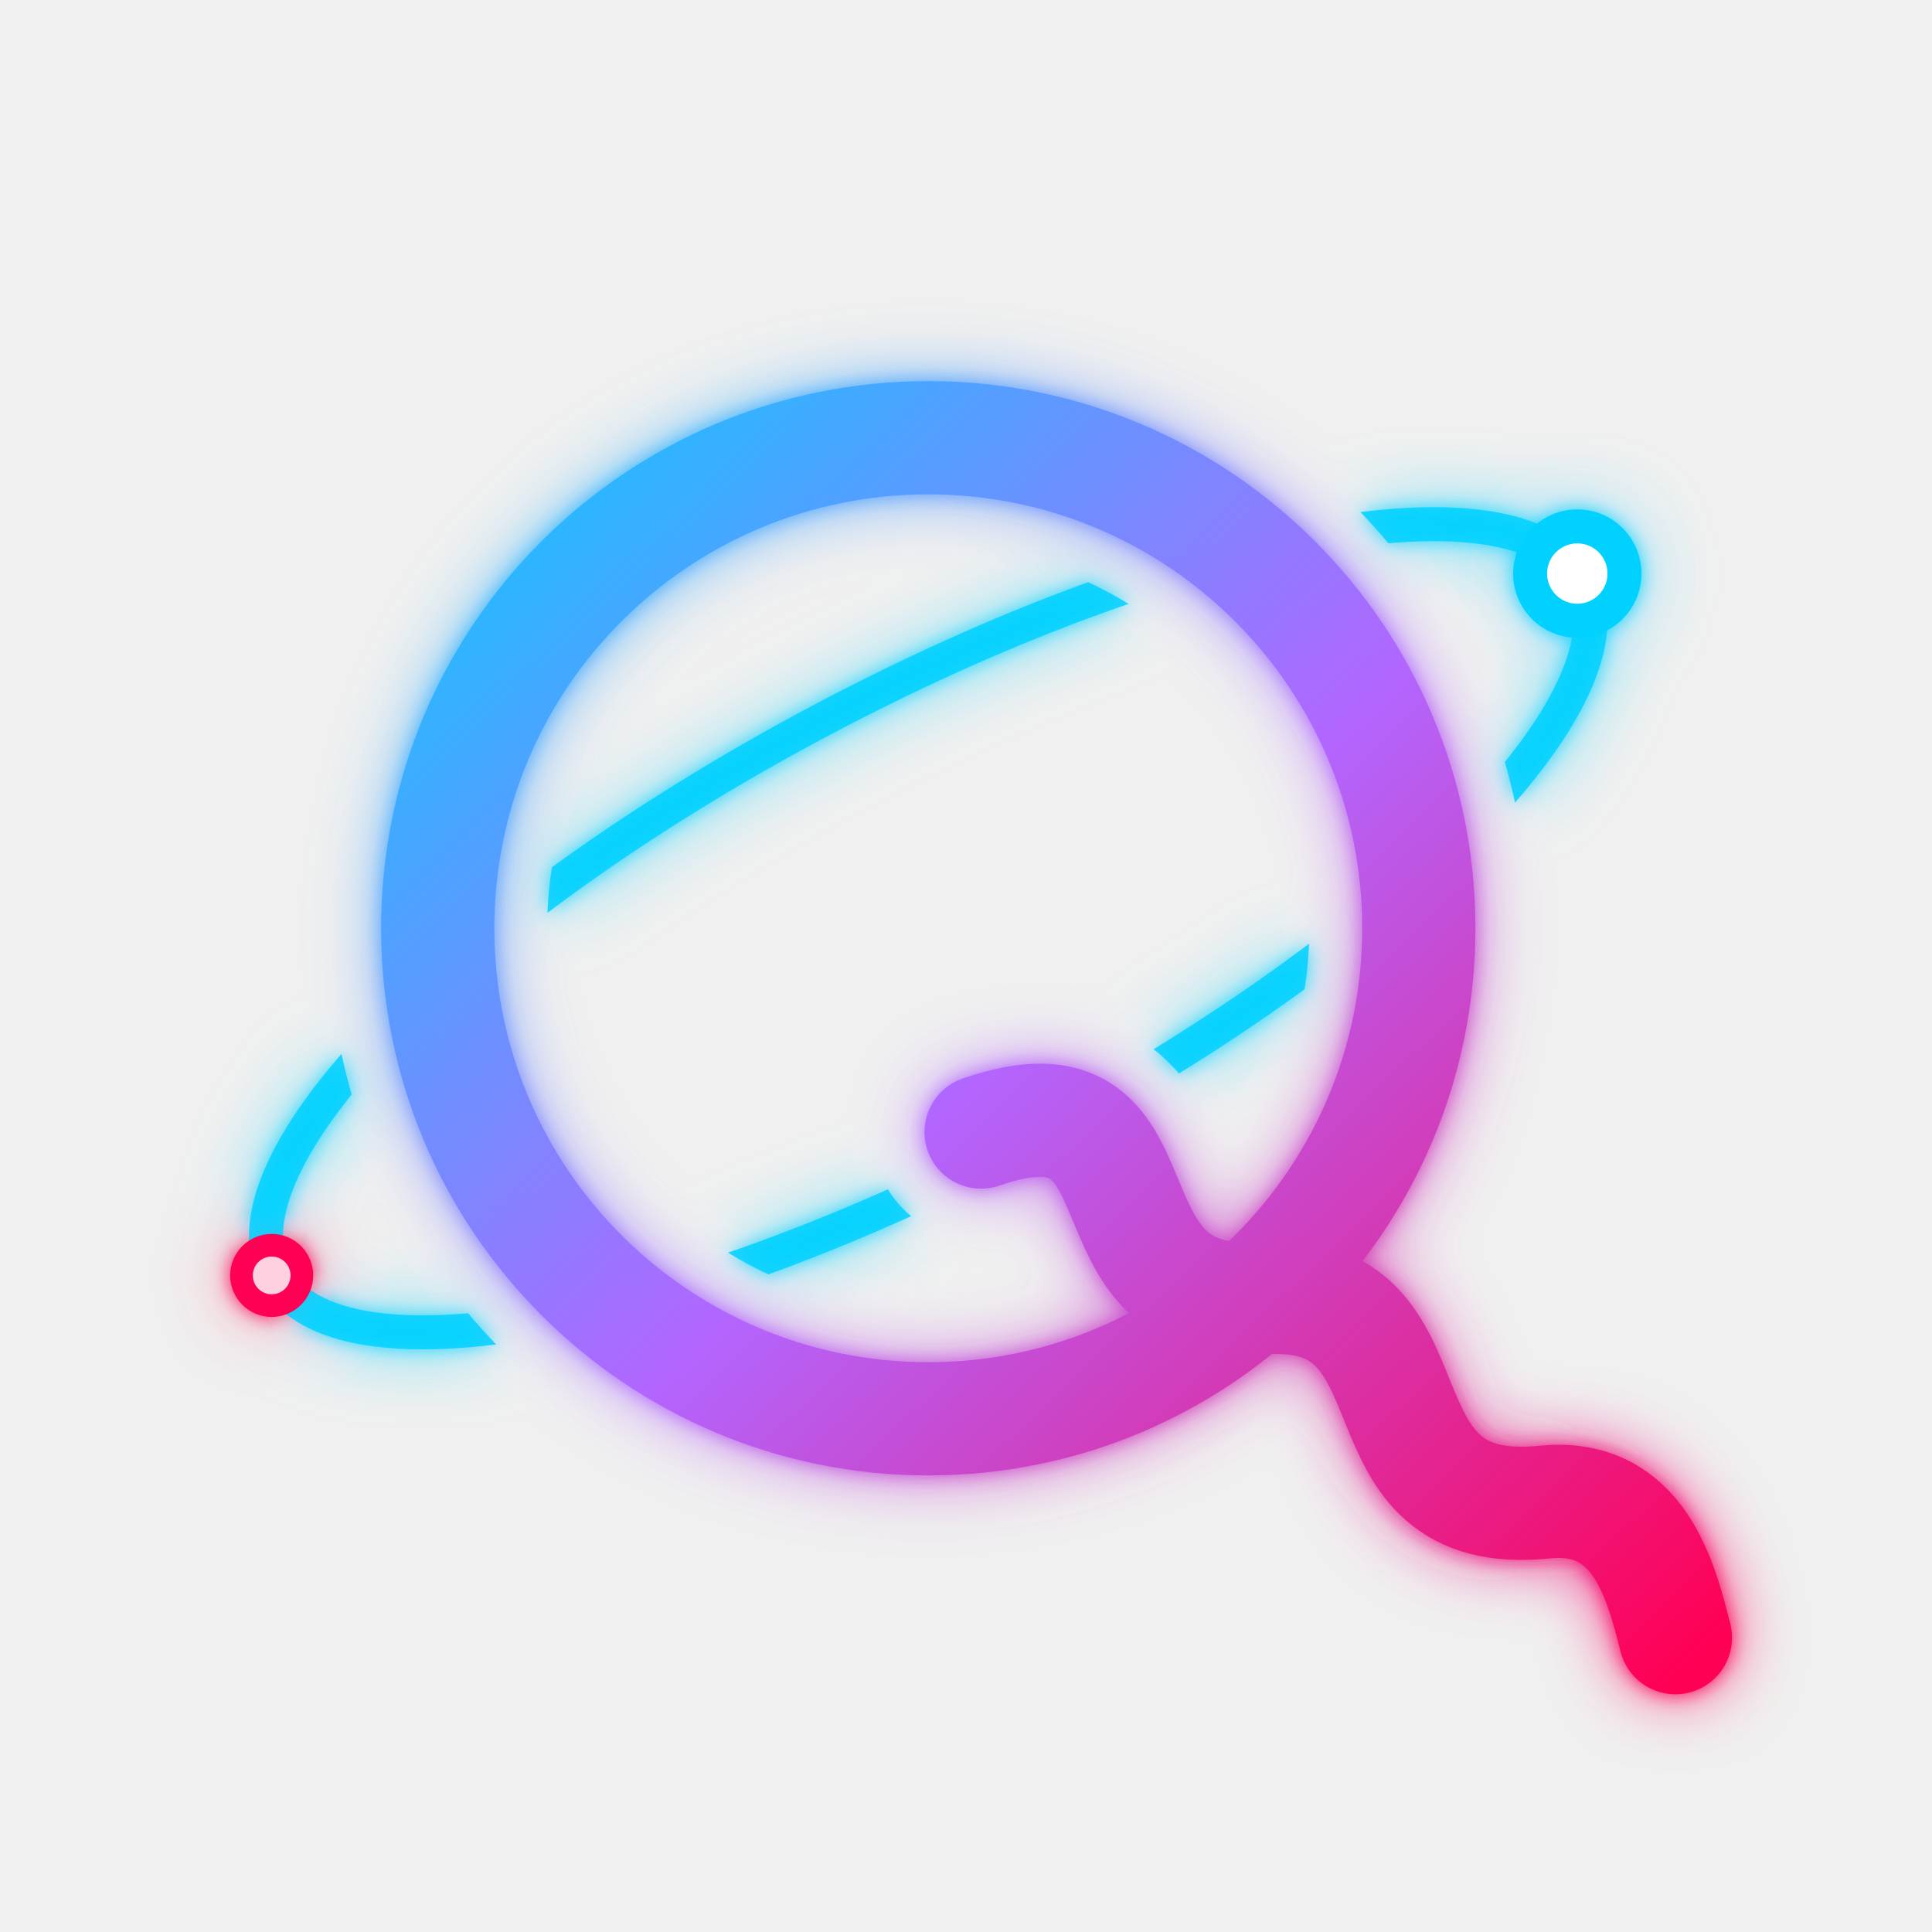
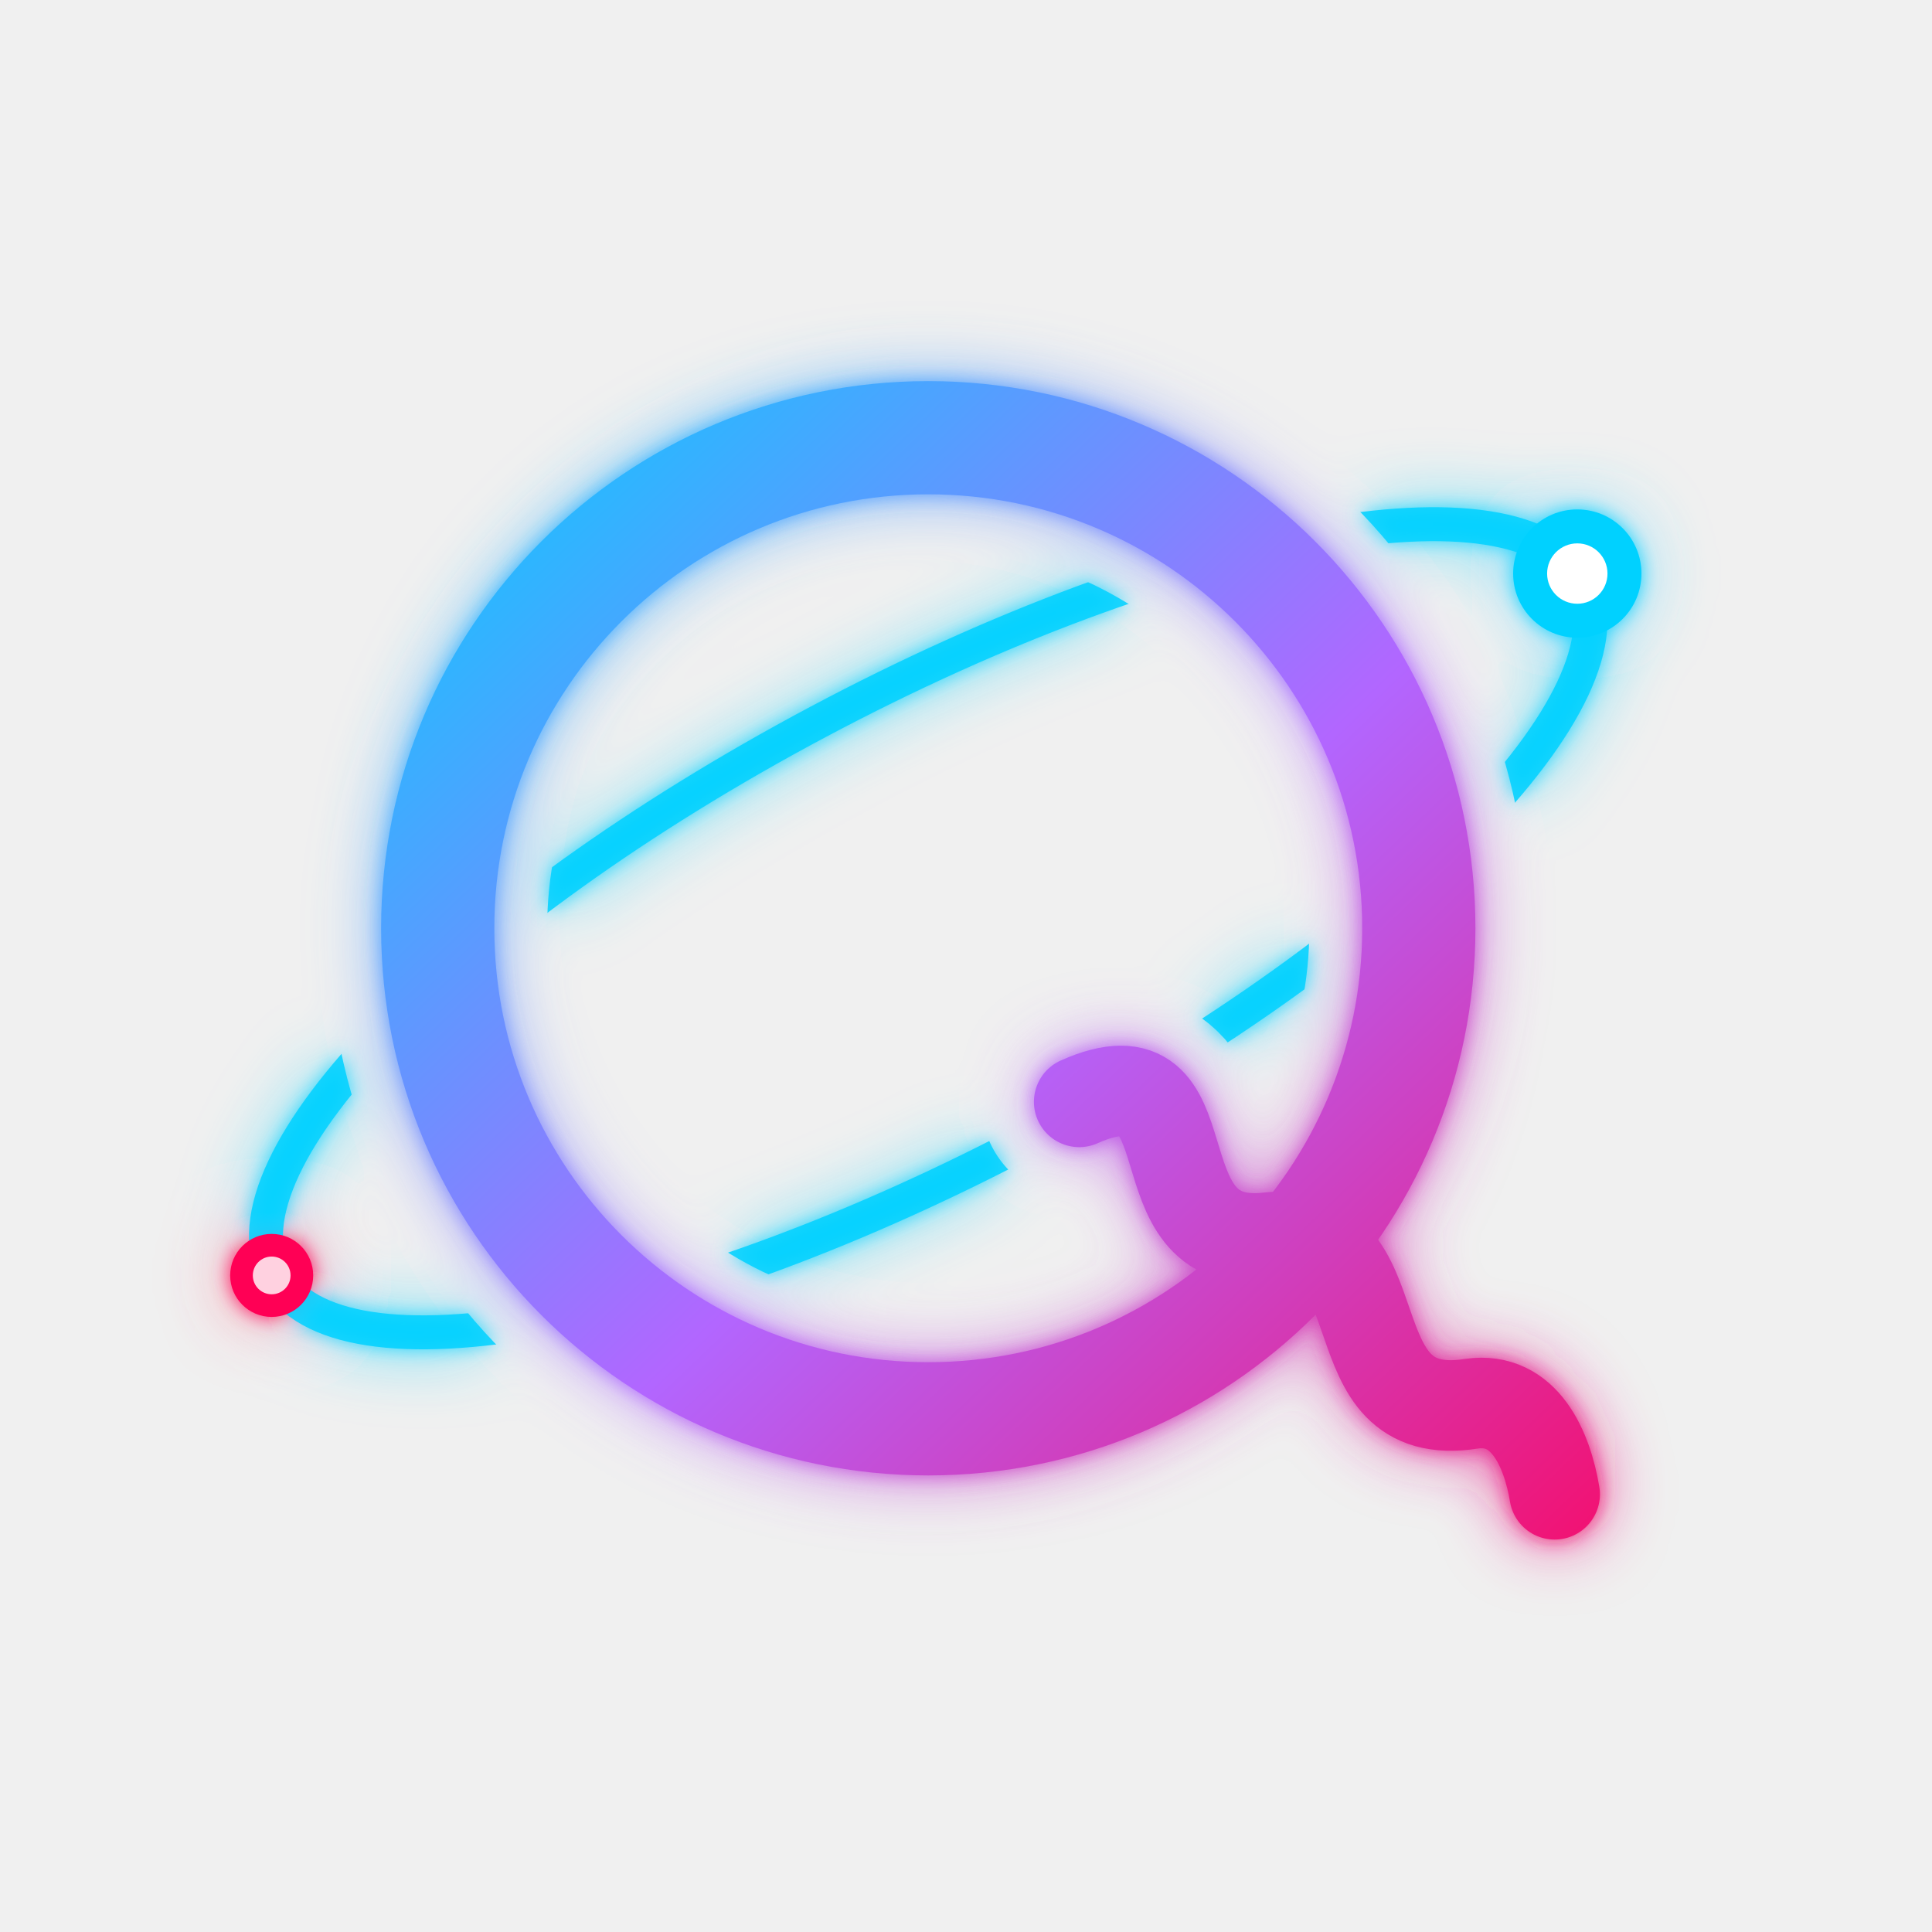
<svg xmlns="http://www.w3.org/2000/svg" width="512" height="512" viewBox="0 0 512 512" fill="none">
  <defs>
    <linearGradient id="qg" gradientUnits="userSpaceOnUse" x1="104" y1="96" x2="440" y2="448">
      <stop offset="0" stop-color="#00D1FF" />
      <stop offset="0.5" stop-color="#B266FF" />
      <stop offset="1" stop-color="#FF0055" />
    </linearGradient>
    <mask id="qbehind" maskUnits="userSpaceOnUse" x="0" y="0" width="512" height="512">
      <rect width="512" height="512" fill="#fff" />
      <circle cx="246" cy="246" r="130" stroke="#000" stroke-width="58" />
-       <path d="M260 300 C 312 282, 284 348, 334 344 C 384 340, 356 404, 410 398 C 434 396, 440 418, 444 434" stroke="#000" stroke-width="58" stroke-linecap="round" />
+       <path d="M286 292 C 322 276, 300 332, 336 328 C 372 324, 352 378, 390 372 C 404 370, 410 384, 412 396" stroke="#000" stroke-width="52" stroke-linecap="round" />
    </mask>
    <filter id="qglow-wide" x="-30%" y="-30%" width="160%" height="160%">
      <feGaussianBlur stdDeviation="9" />
    </filter>
    <filter id="qglow-tight" x="-30%" y="-30%" width="160%" height="160%">
      <feGaussianBlur stdDeviation="2.5" />
    </filter>
    <g id="qart">
      <g mask="url(#qbehind)">
        <ellipse cx="246" cy="246" rx="196" ry="62" transform="rotate(-28 246 246)" stroke="#00D1FF" stroke-width="9" opacity="0.85" />
      </g>
      <g stroke="url(#qg)" stroke-width="30" stroke-linecap="round" stroke-linejoin="round">
        <circle cx="246" cy="246" r="130" />
-         <path d="M260 300 C 312 282, 284 348, 334 344 C 384 340, 356 404, 410 398 C 434 396, 440 418, 444 434" />
+         <path d="M286 292 C 322 276, 300 332, 336 328 C 372 324, 352 378, 390 372 C 404 370, 410 384, 412 396" stroke-width="24" />
      </g>
      <circle cx="418" cy="152" r="17" fill="#00D1FF" />
      <circle cx="418" cy="152" r="8" fill="#FFFFFF" />
      <circle cx="72" cy="338" r="11" fill="#FF0055" />
      <circle cx="72" cy="338" r="5" fill="#FFD1E0" />
    </g>
  </defs>
  <use href="#qart" filter="url(#qglow-wide)" opacity="0.75" />
  <use href="#qart" filter="url(#qglow-tight)" opacity="0.9" />
  <use href="#qart" />
</svg>
